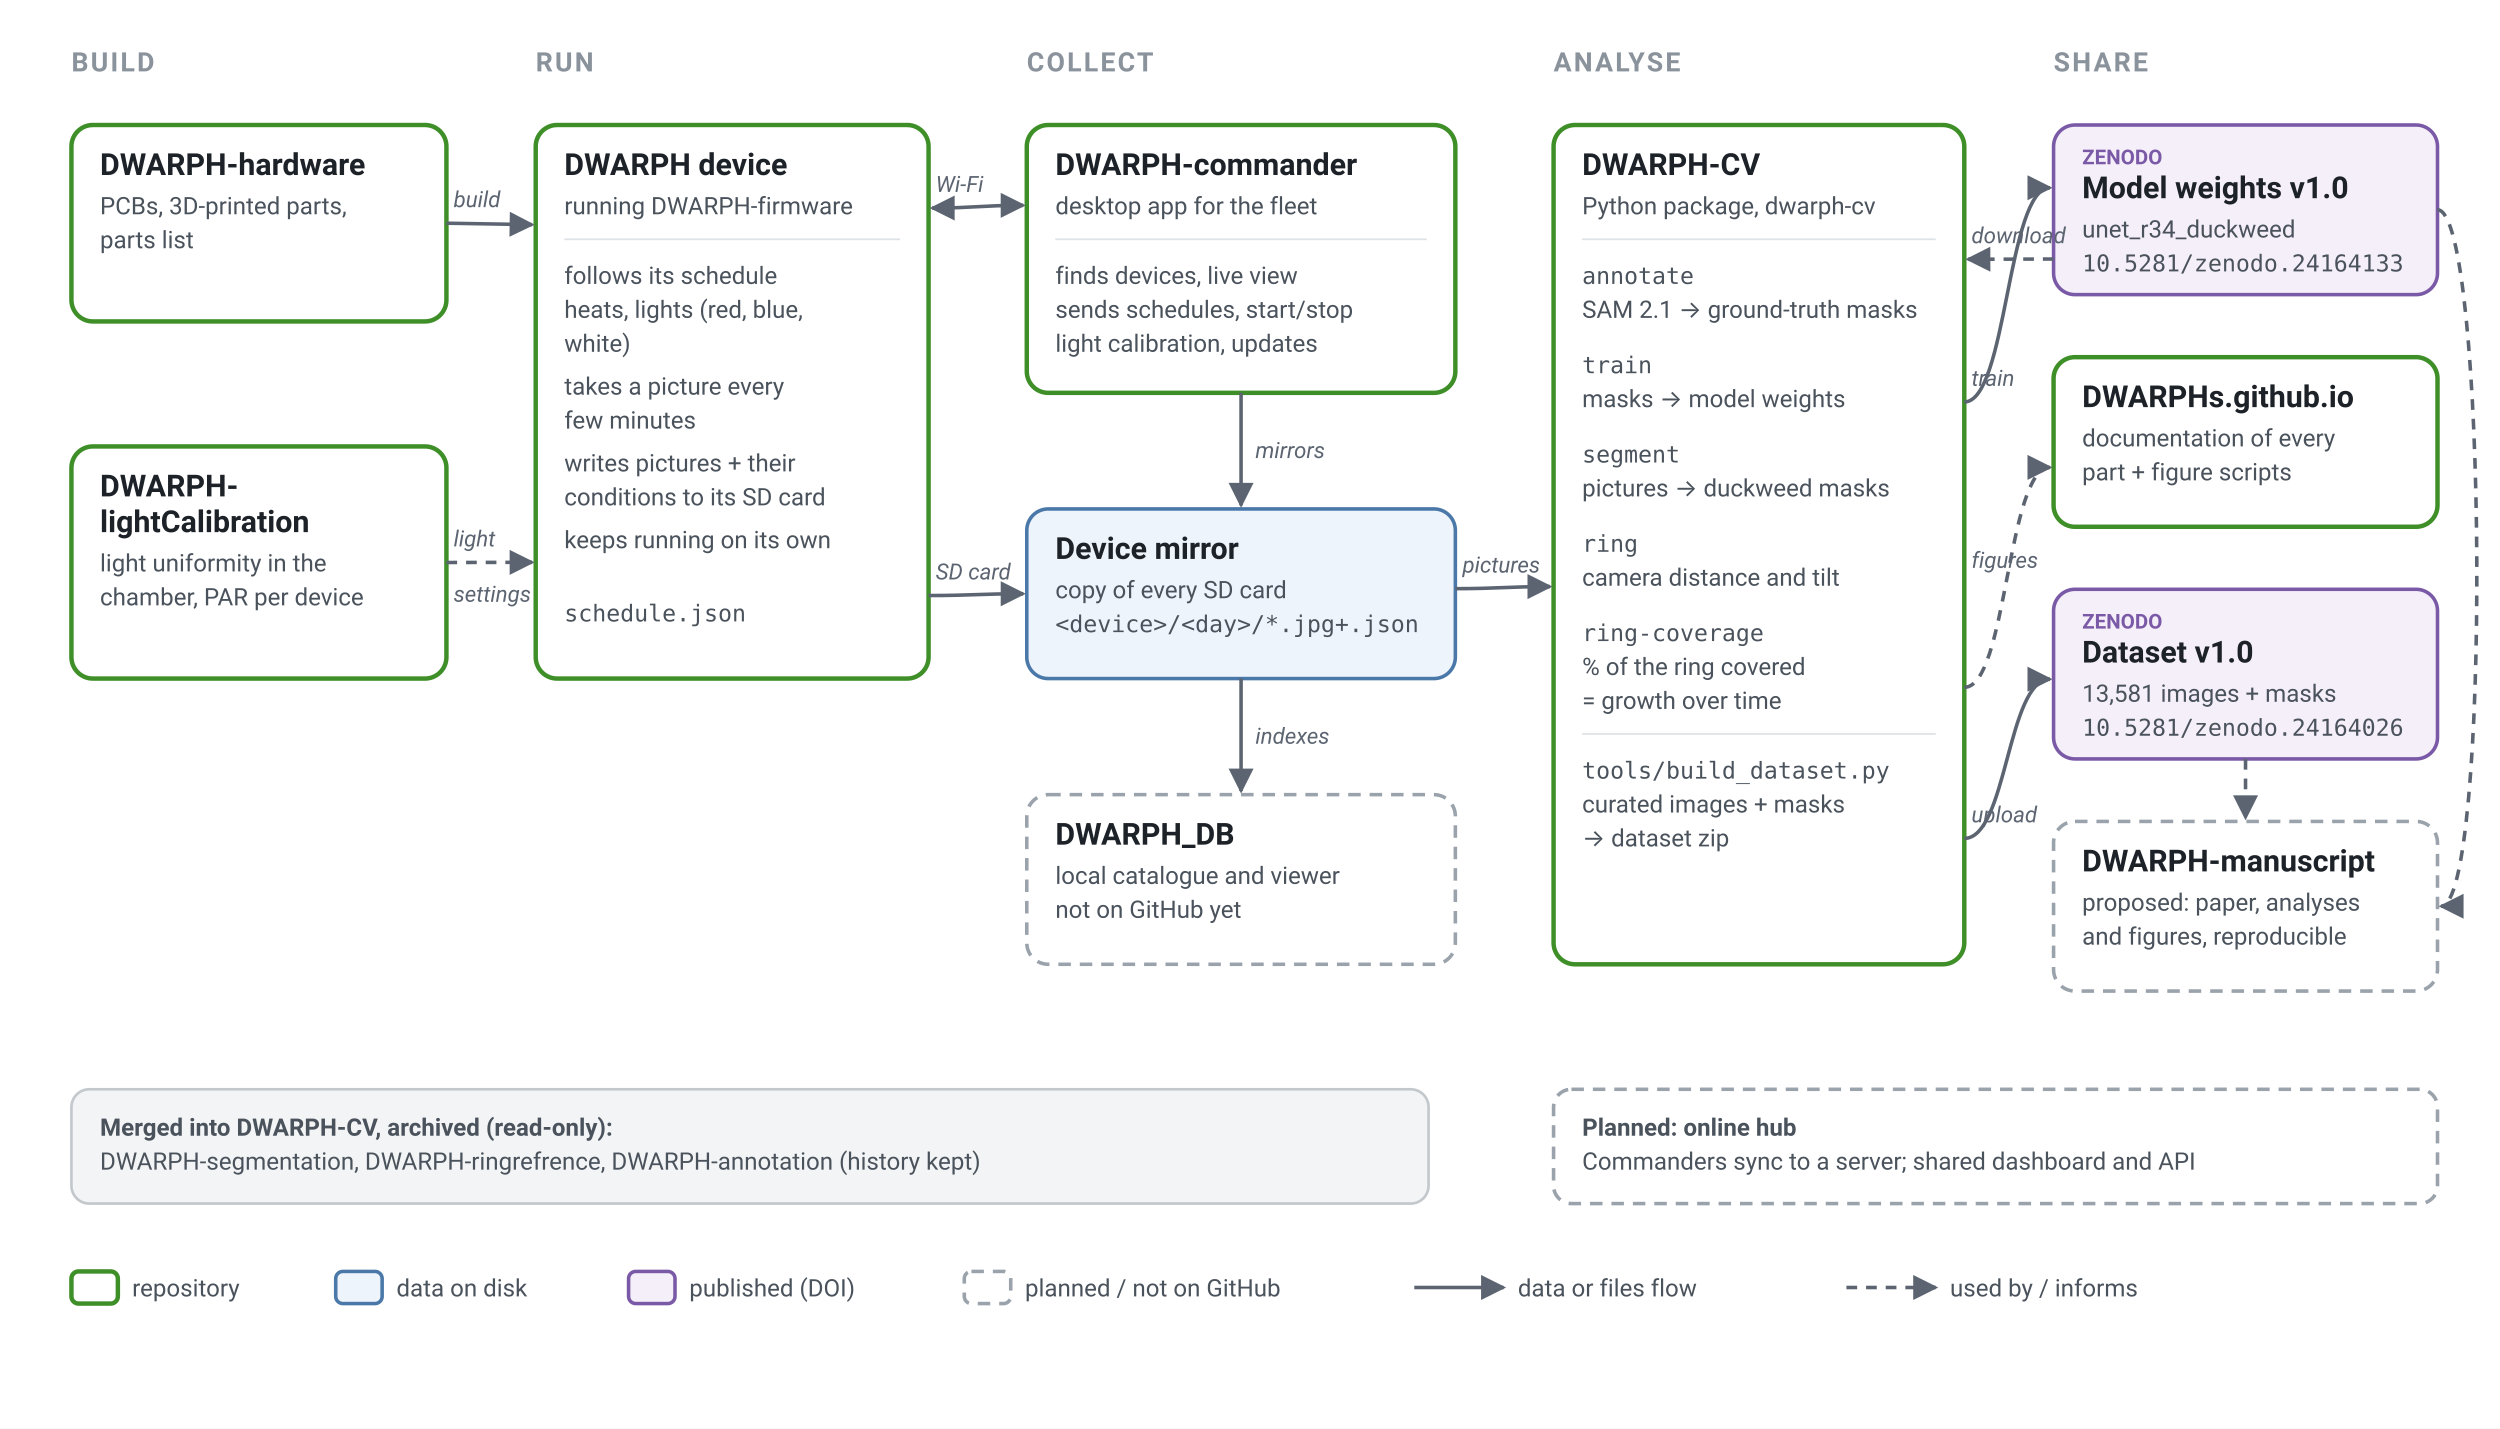
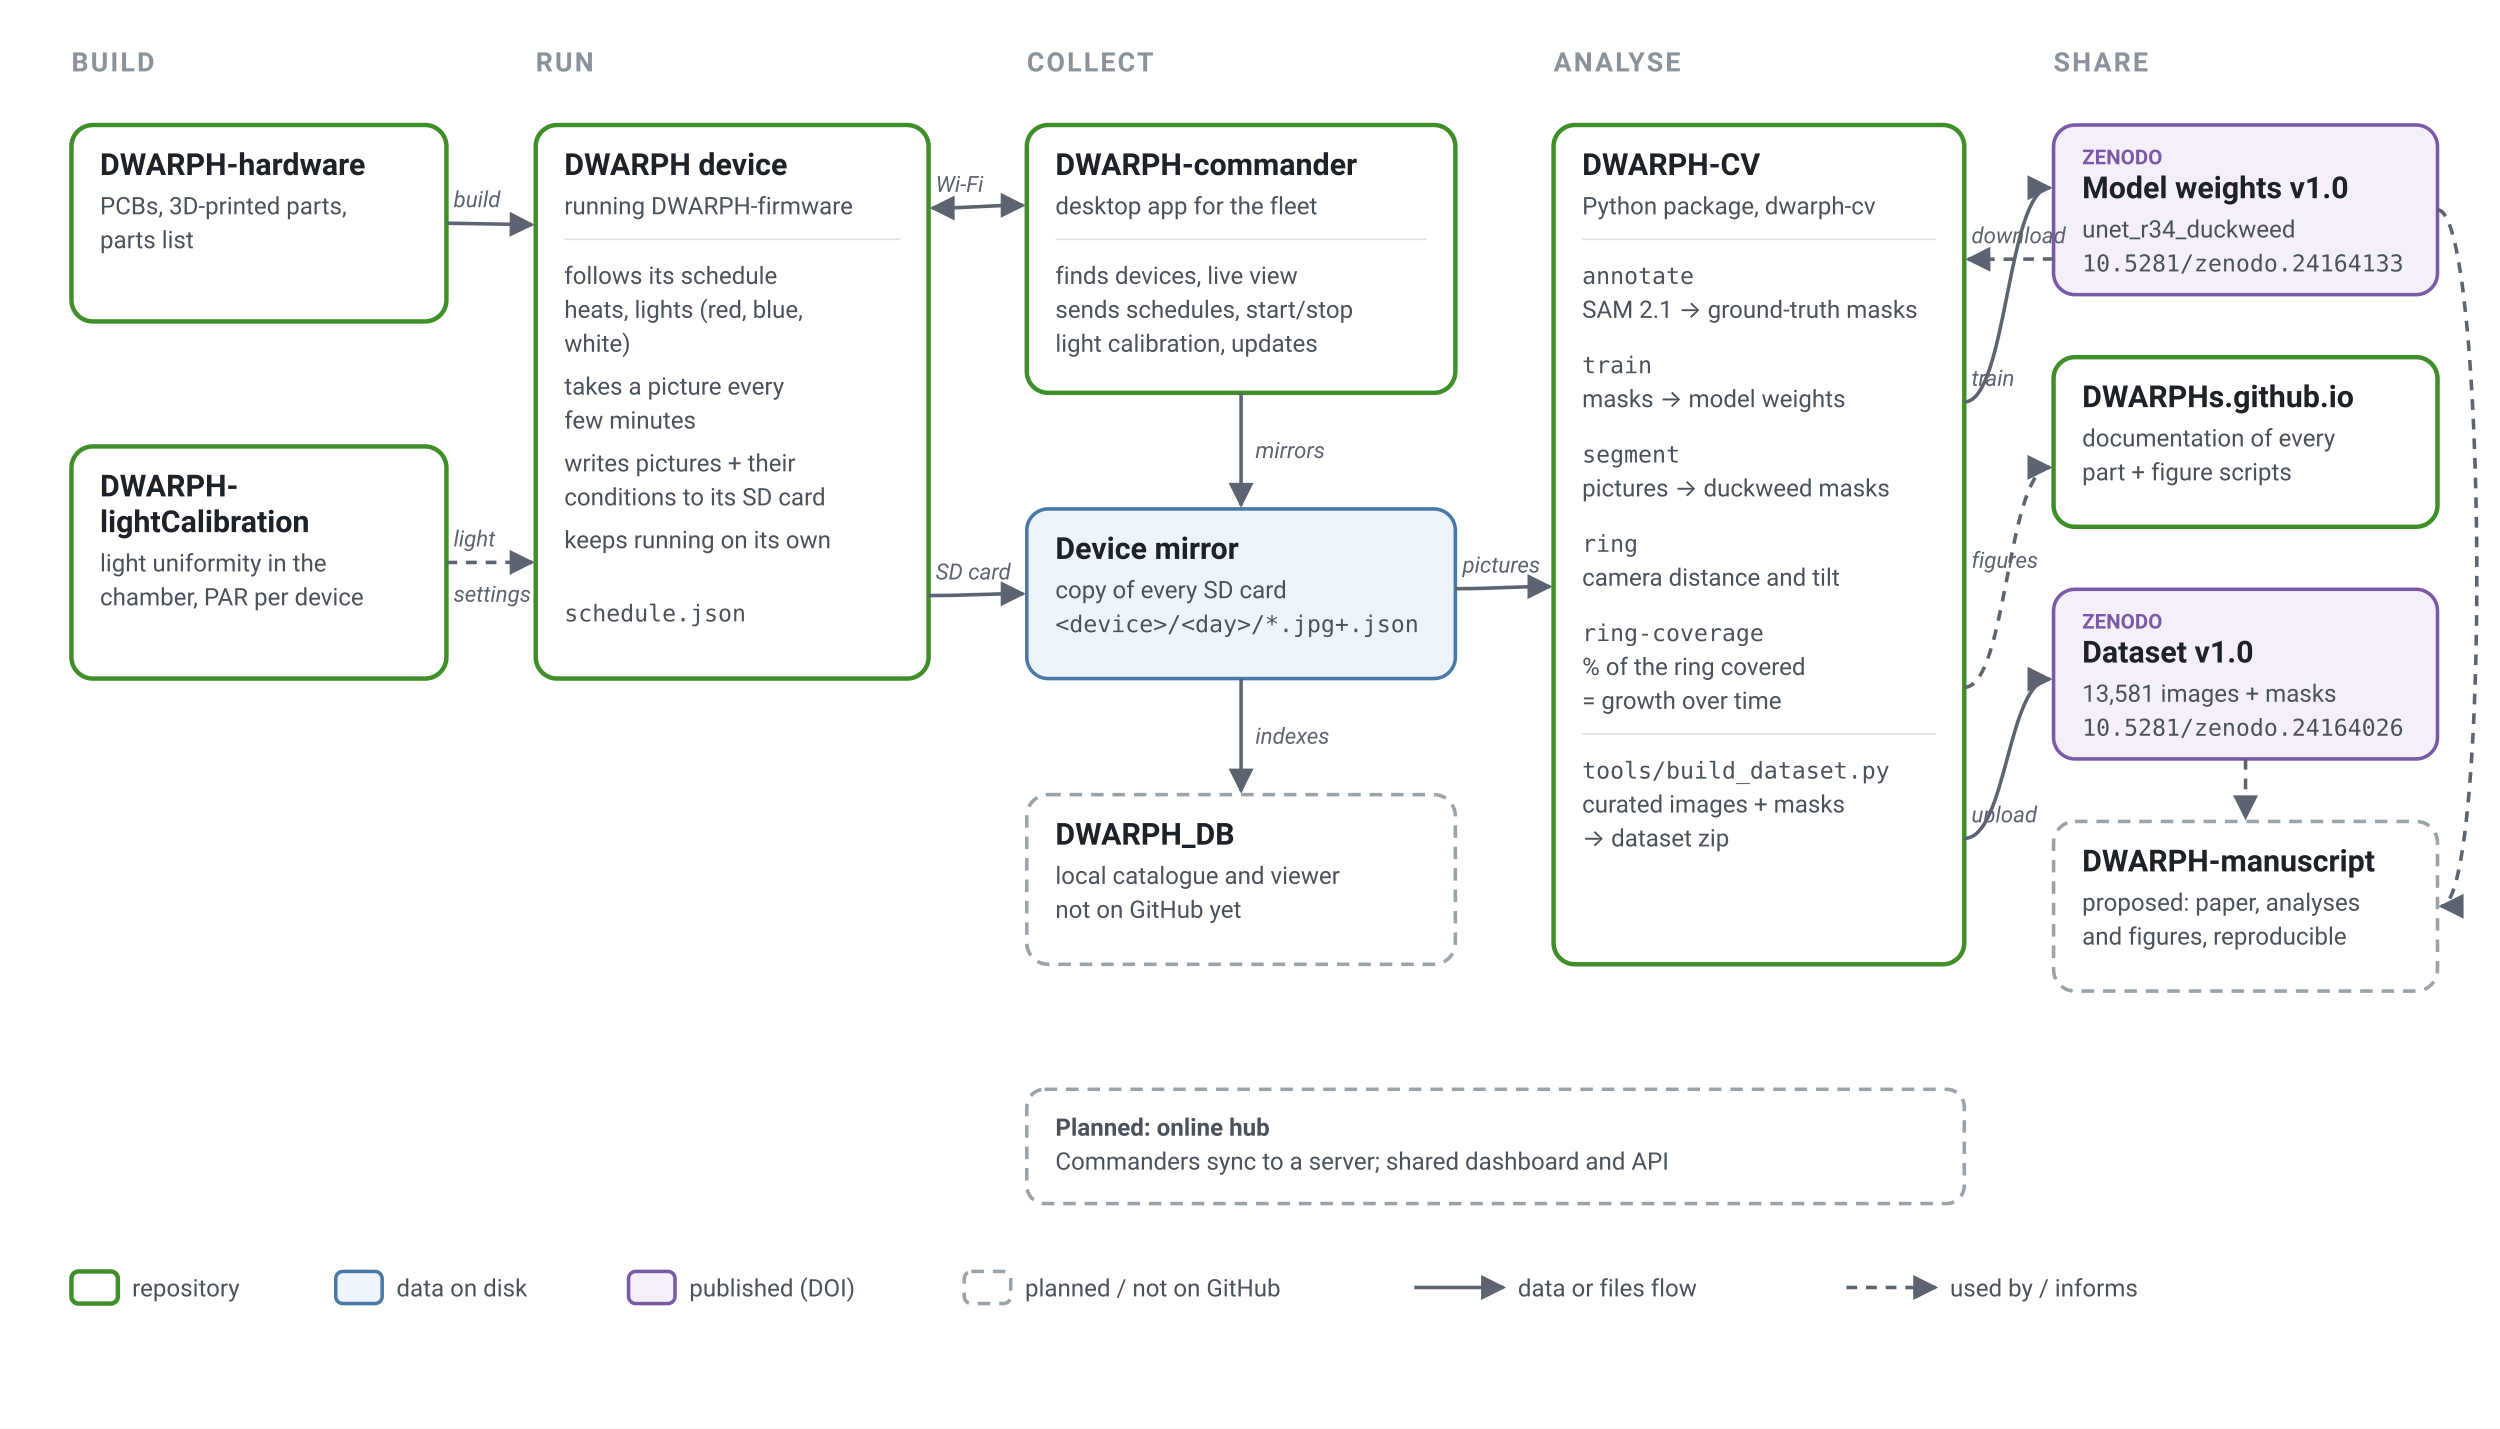
<svg xmlns="http://www.w3.org/2000/svg" viewBox="0 0 1400 800" width="1400" height="800" font-family="system-ui, -apple-system, 'Segoe UI', Roboto, sans-serif">
  <defs>
    <marker id="arrow" viewBox="0 0 10 10" refX="9" refY="5" markerWidth="7" markerHeight="7" orient="auto-start-reverse">
      <path d="M0,0 L10,5 L0,10 z" fill="#5b6470" />
    </marker>
    <style>
      .col { font-size: 15px; font-weight: 700; fill: #8a929c; letter-spacing: .08em; }
      .repo { fill: #ffffff; stroke: #3f8f29; stroke-width: 2.5; }
      .data { fill: #eef4fb; stroke: #4a78a8; stroke-width: 2; }
      .published { fill: #f5effa; stroke: #7a5aa6; stroke-width: 2; }
      .planned { fill: #ffffff; stroke: #9aa2ab; stroke-width: 2; stroke-dasharray: 7 5; }
      .old { fill: #f3f4f5; stroke: #c3c8cd; stroke-width: 1.5; }
      .t { font-size: 17px; font-weight: 700; fill: #1d2228; }
      .s { font-size: 13.5px; fill: #4a525c; }
      .b { font-size: 13.5px; fill: #4a525c; font-weight: 700; }
      .m { font-size: 13px; fill: #4a525c; font-family: ui-monospace, 'DejaVu Sans Mono', monospace; }
      .flow { stroke: #5b6470; stroke-width: 2; fill: none; marker-end: url(#arrow); }
      .uses { stroke: #5b6470; stroke-width: 2; fill: none; stroke-dasharray: 6 5; marker-end: url(#arrow); }
      .l { font-size: 12.5px; fill: #5b6470; font-style: italic; }
      .tag { font-size: 11.5px; font-weight: 700; fill: #7a5aa6; }
      .rule { stroke: #dfe3e7; }
    </style>
  </defs>
  <rect width="1400" height="800" fill="#ffffff" />
  <text class="col" x="40" y="40">BUILD</text>
  <text class="col" x="300" y="40">RUN</text>
  <text class="col" x="575" y="40">COLLECT</text>
  <text class="col" x="870" y="40">ANALYSE</text>
  <text class="col" x="1150" y="40">SHARE</text>
  <rect class="repo" x="40" y="70" width="210" height="110" rx="12" />
  <text class="t" x="56" y="98">DWARPH-hardware</text>
  <text class="s" x="56" y="120">PCBs, 3D-printed parts,</text>
  <text class="s" x="56" y="139">parts list</text>
  <rect class="repo" x="40" y="250" width="210" height="130" rx="12" />
  <text class="t" x="56" y="278">DWARPH-</text>
  <text class="t" x="56" y="298">lightCalibration</text>
  <text class="s" x="56" y="320">light uniformity in the</text>
  <text class="s" x="56" y="339">chamber, PAR per device</text>
  <rect class="repo" x="300" y="70" width="220" height="310" rx="12" />
  <text class="t" x="316" y="98">DWARPH device</text>
  <text class="s" x="316" y="120">running DWARPH-firmware</text>
  <line class="rule" x1="316" y1="134" x2="504" y2="134" />
  <text class="s" x="316" y="159">follows its schedule</text>
  <text class="s" x="316" y="178">heats, lights (red, blue,</text>
  <text class="s" x="316" y="197">white)</text>
  <text class="s" x="316" y="221">takes a picture every</text>
  <text class="s" x="316" y="240">few minutes</text>
  <text class="s" x="316" y="264">writes pictures + their</text>
  <text class="s" x="316" y="283">conditions to its SD card</text>
  <text class="s" x="316" y="307">keeps running on its own</text>
  <text class="m" x="316" y="348">schedule.json</text>
  <rect class="repo" x="575" y="70" width="240" height="150" rx="12" />
  <text class="t" x="591" y="98">DWARPH-commander</text>
  <text class="s" x="591" y="120">desktop app for the fleet</text>
  <line class="rule" x1="591" y1="134" x2="799" y2="134" />
  <text class="s" x="591" y="159">finds devices, live view</text>
  <text class="s" x="591" y="178">sends schedules, start/stop</text>
  <text class="s" x="591" y="197">light calibration, updates</text>
  <rect class="data" x="575" y="285" width="240" height="95" rx="12" />
  <text class="t" x="591" y="313">Device mirror</text>
  <text class="s" x="591" y="335">copy of every SD card</text>
  <text class="m" x="591" y="354">&lt;device&gt;/&lt;day&gt;/*.jpg+.json</text>
  <rect class="planned" x="575" y="445" width="240" height="95" rx="12" />
  <text class="t" x="591" y="473">DWARPH_DB</text>
  <text class="s" x="591" y="495">local catalogue and viewer</text>
  <text class="s" x="591" y="514">not on GitHub yet</text>
  <rect class="repo" x="870" y="70" width="230" height="470" rx="12" />
  <text class="t" x="886" y="98">DWARPH-CV</text>
  <text class="s" x="886" y="120">Python package, dwarph-cv</text>
  <line class="rule" x1="886" y1="134" x2="1084" y2="134" />
  <text class="m" x="886" y="159">annotate</text>
  <text class="s" x="886" y="178">SAM 2.1 → ground-truth masks</text>
  <text class="m" x="886" y="209">train</text>
  <text class="s" x="886" y="228">masks → model weights</text>
  <text class="m" x="886" y="259">segment</text>
  <text class="s" x="886" y="278">pictures → duckweed masks</text>
  <text class="m" x="886" y="309">ring</text>
  <text class="s" x="886" y="328">camera distance and tilt</text>
  <text class="m" x="886" y="359">ring-coverage</text>
  <text class="s" x="886" y="378">% of the ring covered</text>
  <text class="s" x="886" y="397">= growth over time</text>
  <line class="rule" x1="886" y1="411" x2="1084" y2="411" />
  <text class="m" x="886" y="436">tools/build_dataset.py</text>
  <text class="s" x="886" y="455">curated images + masks</text>
  <text class="s" x="886" y="474">→ dataset zip</text>
  <rect class="published" x="1150" y="70" width="215" height="95" rx="12" />
  <text class="tag" x="1166" y="92">ZENODO</text>
  <text class="t" x="1166" y="111">Model weights v1.0</text>
  <text class="s" x="1166" y="133">unet_r34_duckweed</text>
  <text class="m" x="1166" y="152">10.5281/zenodo.24164133</text>
  <rect class="repo" x="1150" y="200" width="215" height="95" rx="12" />
  <text class="t" x="1166" y="228">DWARPHs.github.io</text>
  <text class="s" x="1166" y="250">documentation of every</text>
  <text class="s" x="1166" y="269">part + figure scripts</text>
  <rect class="published" x="1150" y="330" width="215" height="95" rx="12" />
  <text class="tag" x="1166" y="352">ZENODO</text>
  <text class="t" x="1166" y="371">Dataset v1.0</text>
  <text class="s" x="1166" y="393">13,581 images + masks</text>
  <text class="m" x="1166" y="412">10.5281/zenodo.24164026</text>
  <rect class="planned" x="1150" y="460" width="215" height="95" rx="12" />
  <text class="t" x="1166" y="488">DWARPH-manuscript</text>
  <text class="s" x="1166" y="510">proposed: paper, analyses</text>
  <text class="s" x="1166" y="529">and figures, reproducible</text>
-   <rect class="old" x="40" y="610" width="760" height="64" rx="10" />
-   <text class="b" x="56" y="636">Merged into DWARPH-CV, archived (read-only):</text>
-   <text class="s" x="56" y="655">DWARPH-segmentation, DWARPH-ringrefrence, DWARPH-annotation (history kept)</text>
-   <rect class="planned" x="870" y="610" width="495" height="64" rx="10" />
-   <text class="b" x="886" y="636">Planned: online hub</text>
-   <text class="s" x="886" y="655">Commanders sync to a server; shared dashboard and API</text>
+   <rect class="planned" x="575" y="610" width="525" height="64" rx="10" />
+   <text class="b" x="591" y="636">Planned: online hub</text>
+   <text class="s" x="591" y="655">Commanders sync to a server; shared dashboard and API</text>
  <path class="flow" d="M250,125 L298,125.8" />
  <text class="l" x="254" y="116">build</text>
  <path class="uses" d="M250,315 L298,314.9" />
  <text class="l" x="254" y="306">light</text>
  <text class="l" x="254" y="337">settings</text>
  <path class="flow" d="M522,116.5 C546,116.5 549,115 573,115" marker-start="url(#arrow)" />
  <text class="l" x="524" y="107.5">Wi-Fi</text>
  <path class="flow" d="M520,333.5 C544,333.5 549,332.5 573,332.5" />
  <text class="l" x="524" y="324.5">SD card</text>
  <path class="flow" d="M695,220 L695,283" />
  <text class="l" x="703" y="256.5">mirrors</text>
  <path class="flow" d="M695,380 L695,443" />
  <text class="l" x="703" y="416.5">indexes</text>
  <path class="flow" d="M815,329.65 C839,329.65 844,328.5 868,328.5" />
  <text class="l" x="819" y="320.65">pictures</text>
  <path class="flow" d="M1100,225.1 C1124,225.1 1124,105.15 1148,105.15" />
  <text class="l" x="1104" y="216.1">train</text>
  <path class="uses" d="M1150,145.05 L1102,145.2" />
  <text class="l" x="1104" y="136.2">download</text>
  <path class="uses" d="M1100,384.9 C1124,384.9 1124,261.75 1148,261.75" />
  <text class="l" x="1104" y="318">figures</text>
  <path class="flow" d="M1100,469.5 C1124,469.5 1124,380.35 1148,380.35" />
  <text class="l" x="1104" y="460.5">upload</text>
  <path class="uses" d="M1257.5,425 L1257.5,458" />
  <path class="uses" d="M1365,117.5 C1393,117.5 1395,507.5 1367,507.5" />
  <g transform="translate(40,712)">
    <rect class="repo" x="0" y="0" width="26" height="18" rx="4" />
    <text class="s" x="34" y="14">repository</text>
    <rect class="data" x="148" y="0" width="26" height="18" rx="4" />
    <text class="s" x="182" y="14">data on disk</text>
    <rect class="published" x="312" y="0" width="26" height="18" rx="4" />
    <text class="s" x="346" y="14">published (DOI)</text>
    <rect class="planned" x="500" y="0" width="26" height="18" rx="4" />
    <text class="s" x="534" y="14">planned / not on GitHub</text>
    <path class="flow" d="M752,9 L802,9" />
    <text class="s" x="810" y="14">data or files flow</text>
    <path class="uses" d="M994,9 L1044,9" />
    <text class="s" x="1052" y="14">used by / informs</text>
  </g>
</svg>
